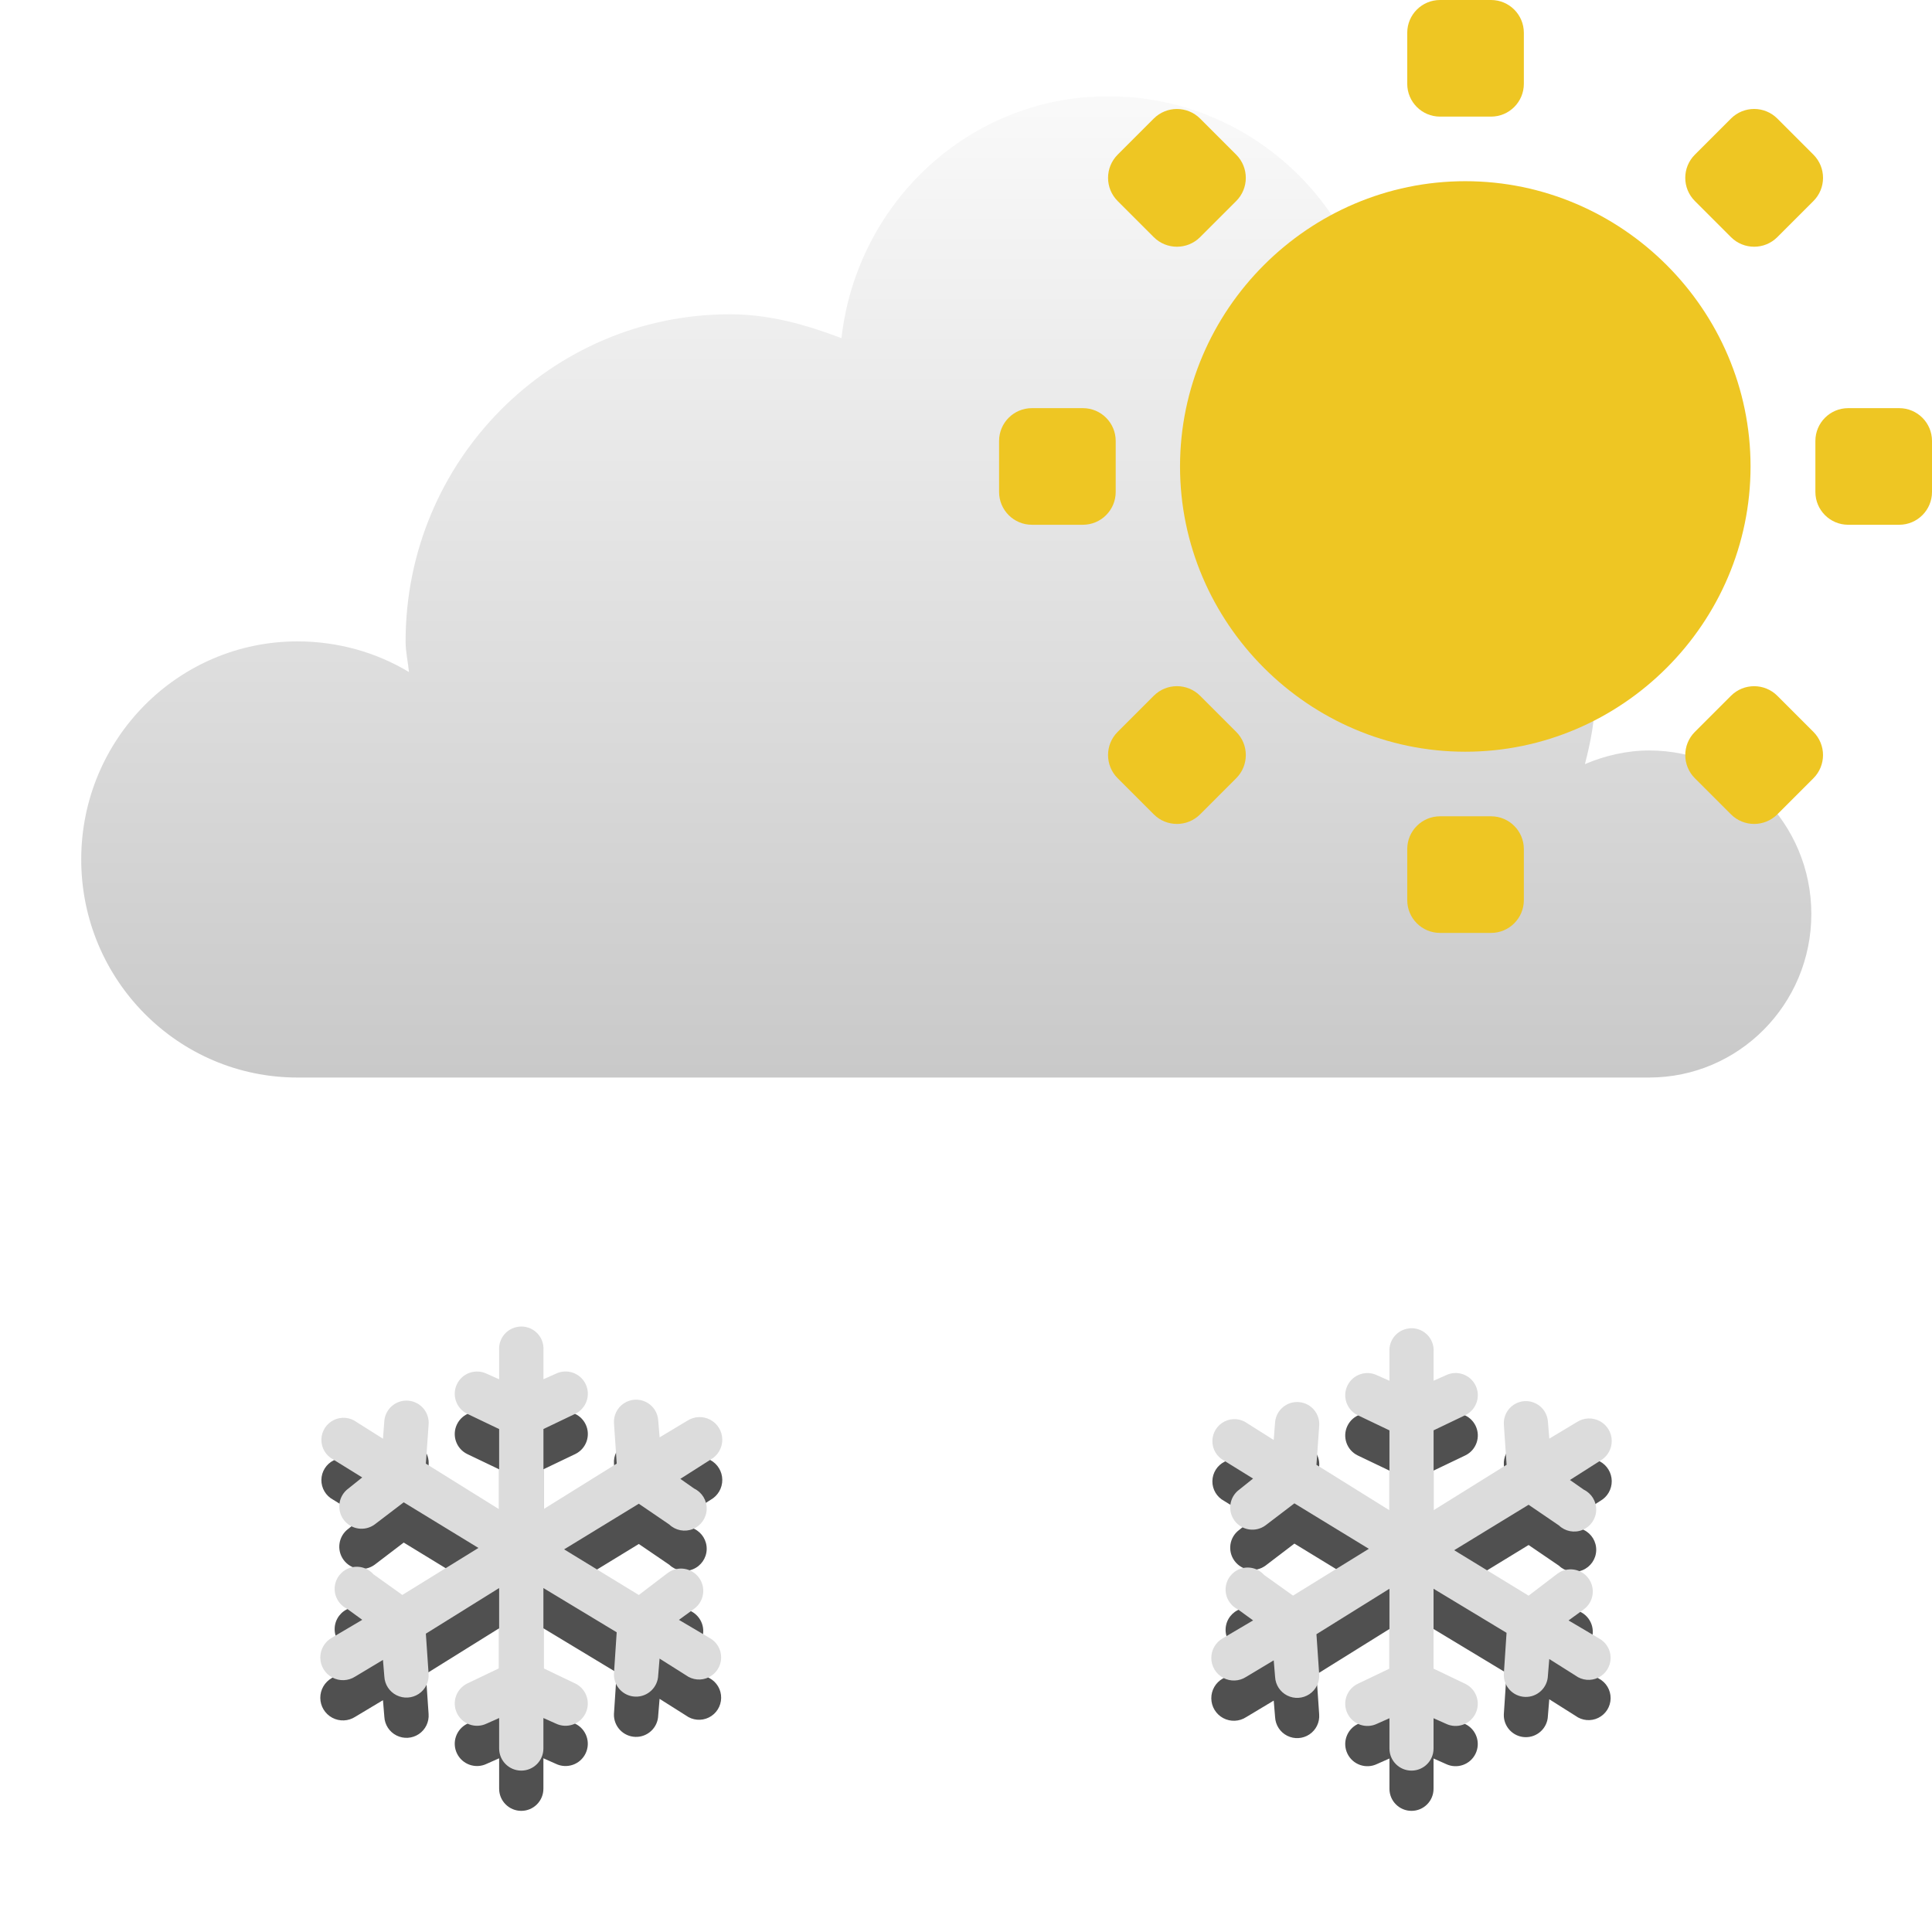
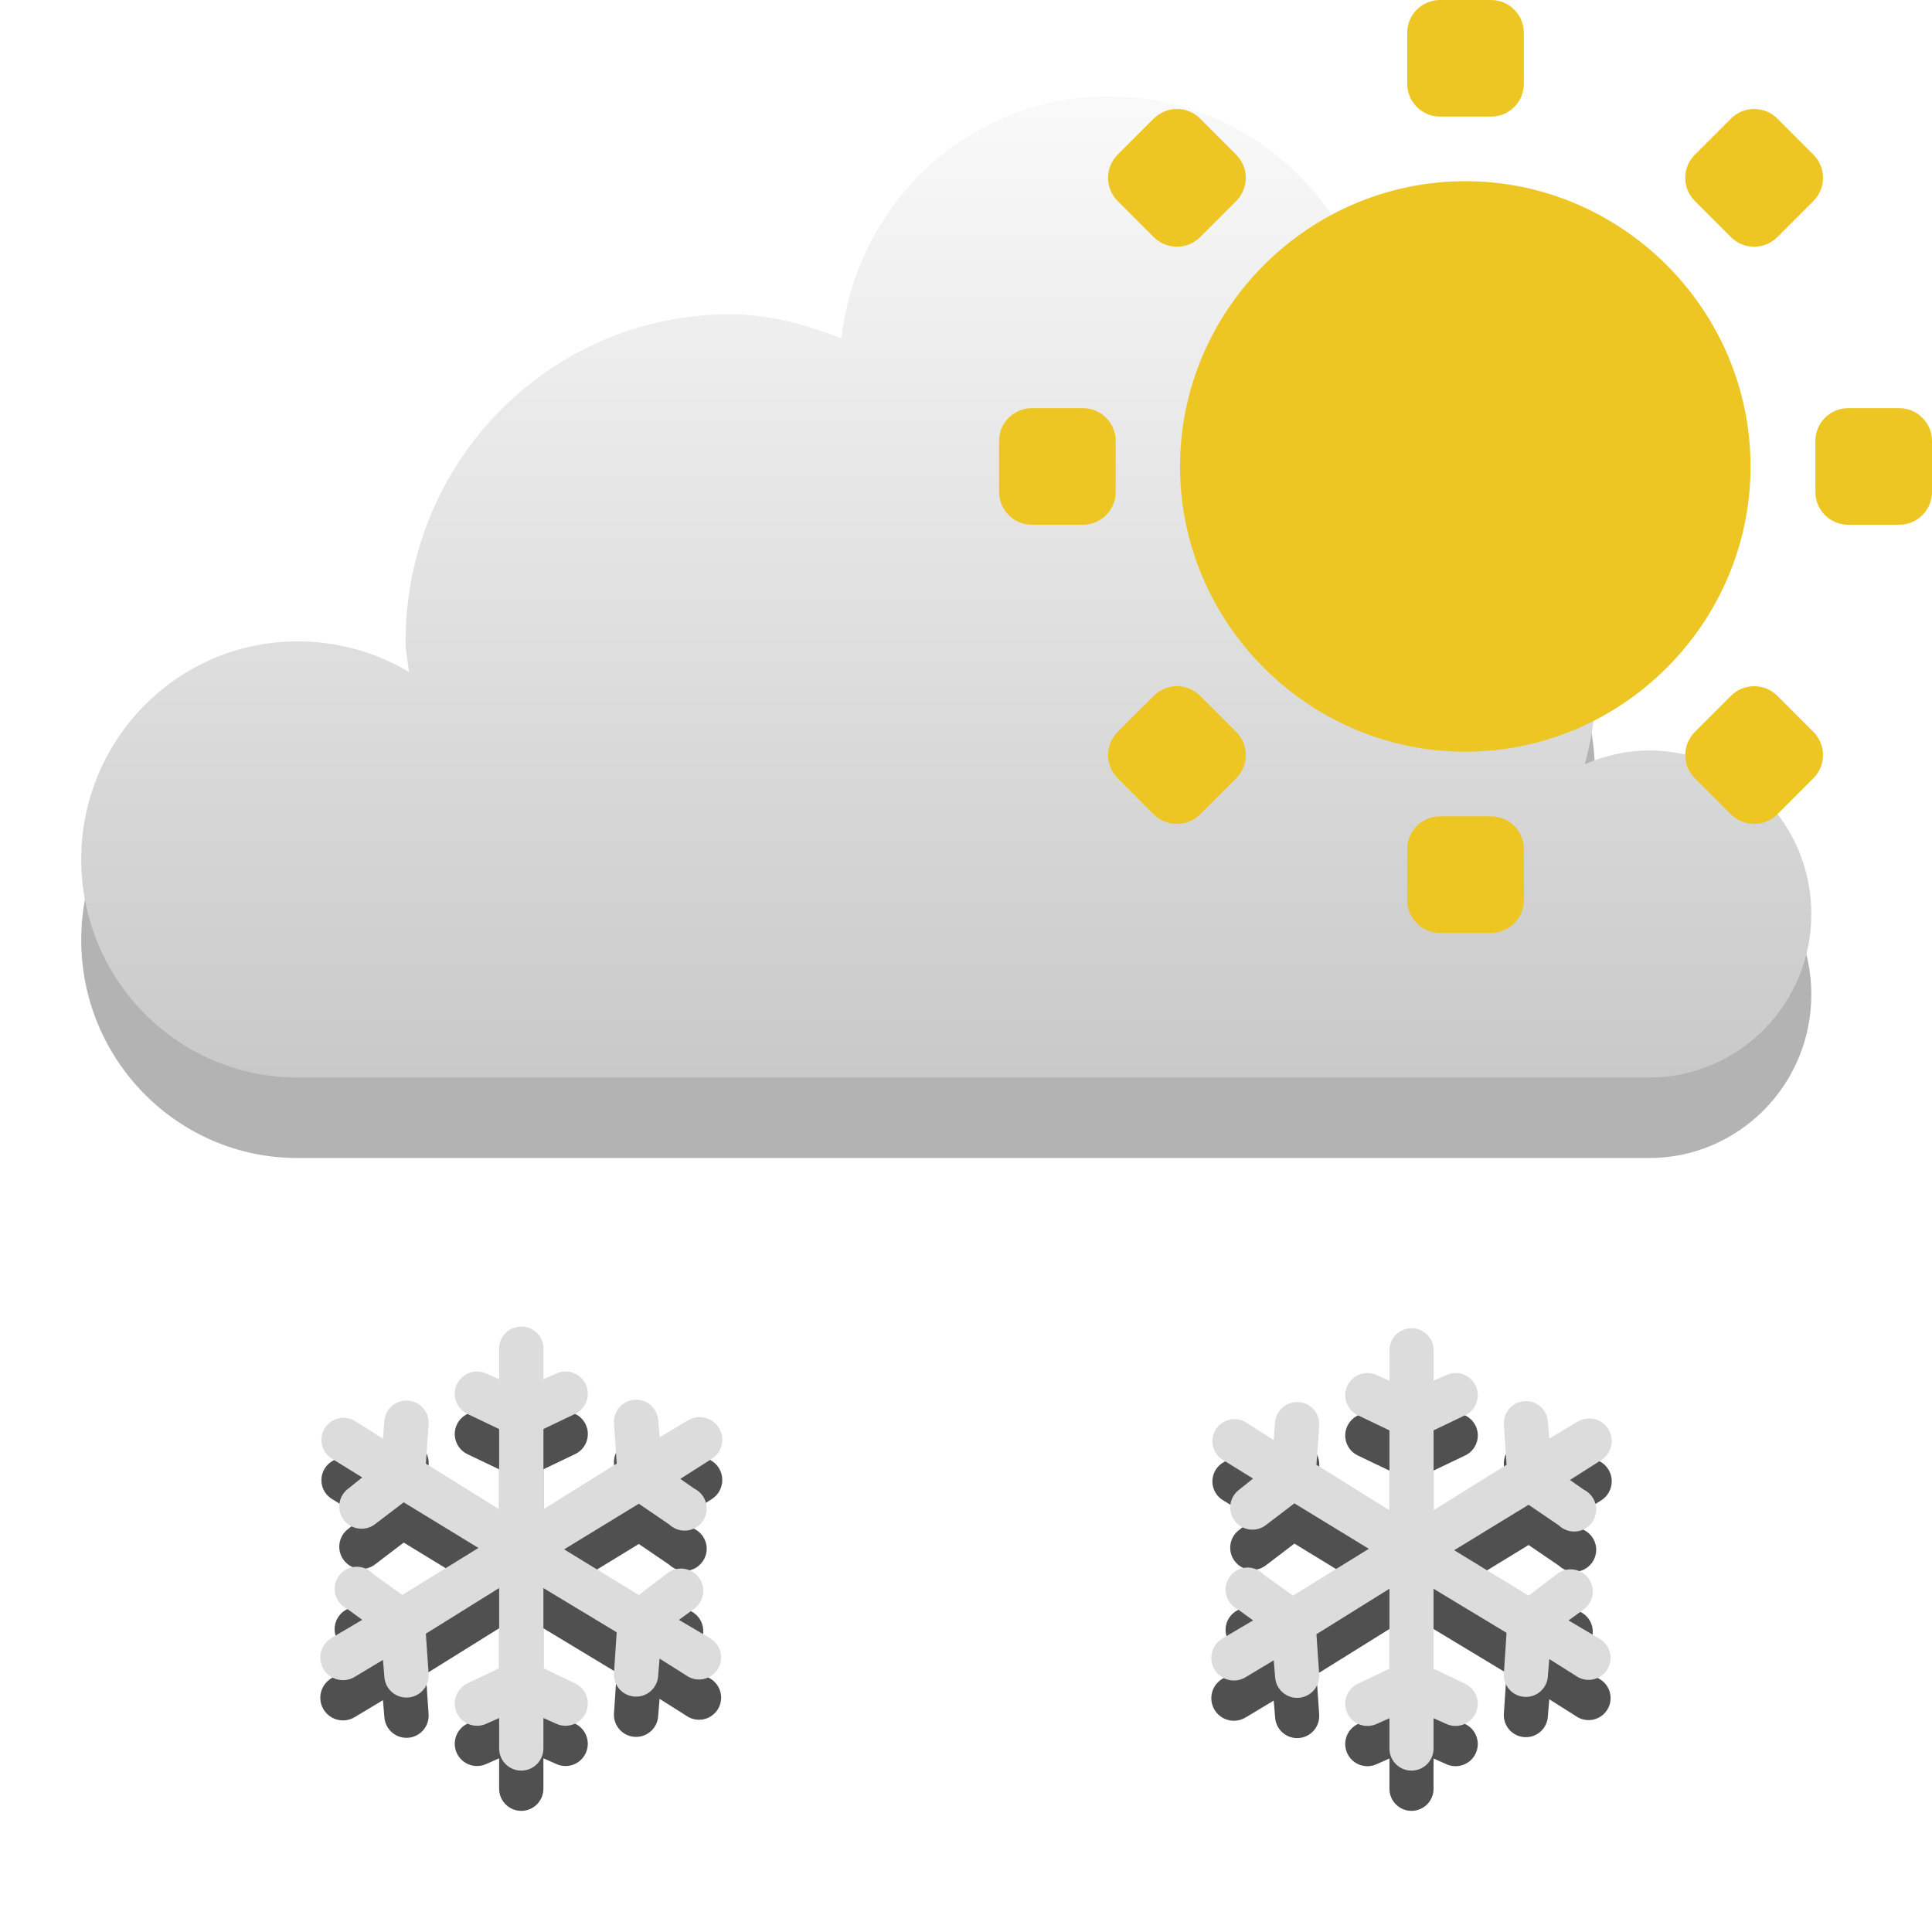
<svg xmlns="http://www.w3.org/2000/svg" xmlns:xlink="http://www.w3.org/1999/xlink" width="48" version="1.1" height="48">
  <defs id="defs7386">
    <linearGradient id="linearGradient3766">
      <stop offset="0" style="stop-color:#fff" id="stop3768" />
      <stop offset="1" style="stop-color:#bebebe" id="stop3770" />
    </linearGradient>
-     <linearGradient gradientTransform="matrix(2.708936,0,0,2.708936,-375.7779,-502.9846)" xlink:href="#linearGradient3766" id="linearGradient3772" y1="276" x1="231" y2="288" x2="231" gradientUnits="userSpaceOnUse" />
+     <linearGradient gradientTransform="matrix(2.708936,0,0,2.708936,-596.7779,-747.9846)" xlink:href="#linearGradient3766" id="linearGradient3772" y1="276" x1="231" y2="288" x2="231" gradientUnits="userSpaceOnUse" />
  </defs>
-   <g id="layer9" transform="translate(-221,-245)">
-     <g style="fill:#505050" id="g4256" transform="translate(0.0274508,0.9999962)">
-       <g id="g4258">
-         <g id="g4260" transform="matrix(1.099577,0,0,1.099577,224.577,271.4333)">
-           <g id="g4262" transform="translate(-241,-277)">
-             <path style="font-family:Sans;text-transform:none;text-indent:0;text-align:start;color:#000;text-decoration-line:none;line-height:normal;stroke:none" id="path4264" d="m 249.438,282.938 a 0.5,0.5 0 0,0 -0.438,0.531 v 0.656 l -.281,-.125 a 0.503,0.503 0 1,0 -0.438,0.906 l .719,.344 v 1.812 l -1.656,-1.031 .062,-.875 a 0.502,0.502 0 1,0 -1,-0.094 l -.031,.406 -.594,-.375 a 0.5,0.5 0 1,0 -0.531,0.844 l .656,.406 -.312,.25 a 0.503,0.503 0 1,0 0.594,0.812 l .656,-.5 1.688,1.031 -1.719,1.062 -.656,-.469 a 0.5,0.5 0 1,0 -0.594,0.781 l .344,.25 -.688,.406 a 0.512,0.512 0 1,0 0.531,0.875 l .625,-.375 .031,.375 a 0.501,0.501 0 1,0 1,-0.062 l -.062,-.906 1.656,-1.031 v 1.812 l -.719,.344 a 0.503,0.503 0 1,0 0.438,0.906 l .281,-.125 v 0.688 a 0.5,0.5 0 1,0 1,0 v -0.688 l .281,.125 a 0.503,0.503 0 1,0 0.438,-0.906 l -.719,-.344 v -1.812 l 1.656,1 -.062,.938 a 0.5,0.5 0 1,0 1,0.031 l .031,-.375 .594,.375 a 0.5,0.5 0 1,0 0.531,-0.844 l -.688,-.406 .344,-.25 a 0.503,0.503 0 1,0 -0.594,-0.812 l -.656,.5 -1.688,-1.031 1.688,-1.031 .688,.469 a 0.5,0.5 0 1,0 0.562,-0.812 l -.312,-.219 .688,-.438 a 0.512,0.512 0 1,0 -0.531,-0.875 l -.625,.375 -.031,-.375 a 0.501,0.501 0 1,0 -1,0.062 l .062,.906 -1.656,1.031 v -1.812 l .719,-.344 a 0.503,0.503 0 1,0 -0.438,-0.906 l -.281,.125 v -0.656 a 0.5,0.5 0 0,0 -0.562,-0.531 z " />
-           </g>
+   <path style="opacity:.3;color:#000" id="path885" d="m 27.538,4.391 c -3.449,0 -6.25,2.636 -6.632,6.01 -0.878,-0.331 -1.778,-0.593 -2.77,-0.593 -4.451,0 -8.059,3.639 -8.059,8.127 0,0.266 0.059,0.503 0.084,0.762 -0.805,-0.486 -1.764,-0.762 -2.77,-0.762 -2.967,0 -5.373,2.426 -5.373,5.418 0,2.992 2.406,5.418 5.373,5.418 h 33.581 c 2.226,0 4.03,-1.819 4.03,-4.063 0,-2.244 -1.804,-4.063 -4.03,-4.063 -0.556,0 -1.113,0.133 -1.595,0.339 0.141,-0.547 0.252,-1.101 0.252,-1.693 0,-3.33 -2.4,-6.036 -5.541,-6.603 0.113,-0.491 0.168,-0.998 0.168,-1.524 0,-3.74 -3.007,-6.772 -6.716,-6.772 z" />
+   <g style="fill:#505050" id="g4256" transform="translate(-220.9726,-244)">
+     <g id="g4258">
+       <g id="g4260" transform="matrix(1.099577,0,0,1.099577,224.577,271.4333)">
+         <g id="g4262" transform="translate(-241,-277)">
+           <path style="line-height:normal;color:#000" id="path4264" d="m 249.438,282.938 a 0.5,0.5 0 0,0 -0.438,0.531 v 0.656 l -.281,-.125 a 0.503,0.503 0 1,0 -0.438,0.906 l .719,.344 v 1.812 l -1.656,-1.031 .062,-.875 a 0.502,0.502 0 1,0 -1,-0.094 l -.031,.406 -.594,-.375 a 0.5,0.5 0 1,0 -0.531,0.844 l .656,.406 -.312,.25 a 0.503,0.503 0 1,0 0.594,0.812 l .656,-.5 1.688,1.031 -1.719,1.062 -.656,-.469 a 0.5,0.5 0 1,0 -0.594,0.781 l .344,.25 -.688,.406 a 0.512,0.512 0 1,0 0.531,0.875 l .625,-.375 .031,.375 a 0.501,0.501 0 1,0 1,-0.062 l -.062,-.906 1.656,-1.031 v 1.812 l -.719,.344 a 0.503,0.503 0 1,0 0.438,0.906 l .281,-.125 v 0.688 a 0.5,0.5 0 1,0 1,0 v -0.688 l .281,.125 a 0.503,0.503 0 1,0 0.438,-0.906 l -.719,-.344 v -1.812 l 1.656,1 -.062,.938 a 0.5,0.5 0 1,0 1,0.031 l .031,-.375 .594,.375 a 0.5,0.5 0 1,0 0.531,-0.844 l -.688,-.406 .344,-.25 a 0.503,0.503 0 1,0 -0.594,-0.812 l -.656,.5 -1.688,-1.031 1.688,-1.031 .688,.469 a 0.5,0.5 0 1,0 0.562,-0.812 l -.312,-.219 .688,-.438 a 0.512,0.512 0 1,0 -0.531,-0.875 l -.625,.375 -.031,-.375 a 0.501,0.501 0 1,0 -1,0.062 l .062,.906 -1.656,1.031 v -1.812 l .719,-.344 a 0.503,0.503 0 1,0 -0.438,-0.906 l -.281,.125 v -0.656 a 0.5,0.5 0 0,0 -0.562,-0.531 z " />
        </g>
-         <g id="g4280" transform="matrix(1.095351,0,0,1.095351,246.7304,271.5008)">
-           <g id="g4282" transform="translate(-241,-277)">
-             <path style="font-family:Sans;text-transform:none;text-indent:0;text-align:start;color:#000;text-decoration-line:none;line-height:normal;stroke:none" id="path4284" d="m 249.438,282.938 a 0.5,0.5 0 0,0 -0.438,0.531 v 0.656 l -.281,-.125 a 0.503,0.503 0 1,0 -0.438,0.906 l .719,.344 v 1.812 l -1.656,-1.031 .062,-.875 a 0.502,0.502 0 1,0 -1,-0.094 l -.031,.406 -.594,-.375 a 0.5,0.5 0 1,0 -0.531,0.844 l .656,.406 -.312,.25 a 0.503,0.503 0 1,0 0.594,0.812 l .656,-.5 1.688,1.031 -1.719,1.062 -.656,-.469 a 0.5,0.5 0 1,0 -0.594,0.781 l .344,.25 -.688,.406 a 0.512,0.512 0 1,0 0.531,0.875 l .625,-.375 .031,.375 a 0.501,0.501 0 1,0 1,-0.062 l -.062,-.906 1.656,-1.031 v 1.812 l -.719,.344 a 0.503,0.503 0 1,0 0.438,0.906 l .281,-.125 v 0.688 a 0.5,0.5 0 1,0 1,0 v -0.688 l .281,.125 a 0.503,0.503 0 1,0 0.438,-0.906 l -.719,-.344 v -1.812 l 1.656,1 -.062,.938 a 0.5,0.5 0 1,0 1,0.031 l .031,-.375 .594,.375 a 0.5,0.5 0 1,0 0.531,-0.844 l -.688,-.406 .344,-.25 a 0.503,0.503 0 1,0 -0.594,-0.812 l -.656,.5 -1.688,-1.031 1.688,-1.031 .688,.469 a 0.5,0.5 0 1,0 0.562,-0.812 l -.312,-.219 .688,-.438 a 0.512,0.512 0 1,0 -0.531,-0.875 l -.625,.375 -.031,-.375 a 0.501,0.501 0 1,0 -1,0.062 l .062,.906 -1.656,1.031 v -1.812 l .719,-.344 a 0.503,0.503 0 1,0 -0.438,-0.906 l -.281,.125 v -0.656 a 0.5,0.5 0 0,0 -0.562,-0.531 z " />
-           </g>
+       </g>
+       <g id="g4280" transform="matrix(1.095351,0,0,1.095351,246.7304,271.5008)">
+         <g id="g4282" transform="translate(-241,-277)">
+           <path style="line-height:normal;color:#000" id="path4284" d="m 249.438,282.938 a 0.5,0.5 0 0,0 -0.438,0.531 v 0.656 l -.281,-.125 a 0.503,0.503 0 1,0 -0.438,0.906 l .719,.344 v 1.812 l -1.656,-1.031 .062,-.875 a 0.502,0.502 0 1,0 -1,-0.094 l -.031,.406 -.594,-.375 a 0.5,0.5 0 1,0 -0.531,0.844 l .656,.406 -.312,.25 a 0.503,0.503 0 1,0 0.594,0.812 l .656,-.5 1.688,1.031 -1.719,1.062 -.656,-.469 a 0.5,0.5 0 1,0 -0.594,0.781 l .344,.25 -.688,.406 a 0.512,0.512 0 1,0 0.531,0.875 l .625,-.375 .031,.375 a 0.501,0.501 0 1,0 1,-0.062 l -.062,-.906 1.656,-1.031 v 1.812 l -.719,.344 a 0.503,0.503 0 1,0 0.438,0.906 l .281,-.125 v 0.688 a 0.5,0.5 0 1,0 1,0 v -0.688 l .281,.125 a 0.503,0.503 0 1,0 0.438,-0.906 l -.719,-.344 v -1.812 l 1.656,1 -.062,.938 a 0.5,0.5 0 1,0 1,0.031 l .031,-.375 .594,.375 a 0.5,0.5 0 1,0 0.531,-0.844 l -.688,-.406 .344,-.25 a 0.503,0.503 0 1,0 -0.594,-0.812 l -.656,.5 -1.688,-1.031 1.688,-1.031 .688,.469 a 0.5,0.5 0 1,0 0.562,-0.812 l -.312,-.219 .688,-.438 a 0.512,0.512 0 1,0 -0.531,-0.875 l -.625,.375 -.031,-.375 a 0.501,0.501 0 1,0 -1,0.062 l .062,.906 -1.656,1.031 v -1.812 l .719,-.344 a 0.503,0.503 0 1,0 -0.438,-0.906 l -.281,.125 v -0.656 a 0.5,0.5 0 0,0 -0.562,-0.531 z " />
        </g>
      </g>
    </g>
-     <path style="fill:url(#linearGradient3772);stroke:none;color:#000;stroke-width:2.4" id="path5094-5-04-4-6-4" d="m 248.538,247.391 c -3.449,0 -6.25,2.636 -6.632,6.01 -0.878,-0.331 -1.778,-0.593 -2.77,-0.593 -4.451,0 -8.059,3.639 -8.059,8.127 0,0.266 0.059,0.503 0.084,0.762 -0.805,-0.486 -1.764,-0.762 -2.77,-0.762 -2.967,0 -5.373,2.426 -5.373,5.418 0,2.992 2.406,5.418 5.373,5.418 h 33.581 c 2.226,0 4.03,-1.819 4.03,-4.063 0,-2.244 -1.804,-4.063 -4.03,-4.063 -0.556,0 -1.113,0.133 -1.595,0.339 0.141,-0.547 0.252,-1.101 0.252,-1.693 0,-3.33 -2.4,-6.036 -5.541,-6.603 0.113,-0.491 0.168,-0.998 0.168,-1.524 0,-3.74 -3.007,-6.772 -6.716,-6.772 z " />
-     <g style="fill:#dcdcdc" id="g3836" transform="translate(0.0274508,0)">
-       <g id="g3814">
-         <g id="g3042" transform="matrix(1.099577,0,0,1.099577,224.577,271.4333)">
-           <g id="layer9-5" transform="translate(-241,-277)">
-             <path style="font-family:Sans;text-transform:none;text-indent:0;text-align:start;color:#000;line-height:normal;stroke:none" id="path7750" d="m 249.438,282.938 a 0.5,0.5 0 0,0 -0.438,0.531 v 0.656 l -.281,-.125 a 0.503,0.503 0 1,0 -0.438,0.906 l .719,.344 v 1.812 l -1.656,-1.031 .062,-.875 a 0.502,0.502 0 1,0 -1,-0.094 l -.031,.406 -.594,-.375 a 0.5,0.5 0 1,0 -0.531,0.844 l .656,.406 -.312,.25 a 0.503,0.503 0 1,0 0.594,0.812 l .656,-.5 1.688,1.031 -1.719,1.062 -.656,-.469 a 0.5,0.5 0 1,0 -0.594,0.781 l .344,.25 -.688,.406 a 0.512,0.512 0 1,0 0.531,0.875 l .625,-.375 .031,.375 a 0.501,0.501 0 1,0 1,-0.062 l -.062,-.906 1.656,-1.031 v 1.812 l -.719,.344 a 0.503,0.503 0 1,0 0.438,0.906 l .281,-.125 v 0.688 a 0.5,0.5 0 1,0 1,0 v -0.688 l .281,.125 a 0.503,0.503 0 1,0 0.438,-0.906 l -.719,-.344 v -1.812 l 1.656,1 -.062,.938 a 0.5,0.5 0 1,0 1,0.031 l .031,-.375 .594,.375 a 0.5,0.5 0 1,0 0.531,-0.844 l -.688,-.406 .344,-.25 a 0.503,0.503 0 1,0 -0.594,-0.812 l -.656,.5 -1.688,-1.031 1.688,-1.031 .688,.469 a 0.5,0.5 0 1,0 0.562,-0.812 l -.312,-.219 .688,-.438 a 0.512,0.512 0 1,0 -0.531,-0.875 l -.625,.375 -.031,-.375 a 0.501,0.501 0 1,0 -1,0.062 l .062,.906 -1.656,1.031 v -1.812 l .719,-.344 a 0.503,0.503 0 1,0 -0.438,-0.906 l -.281,.125 v -0.656 a 0.5,0.5 0 0,0 -0.562,-0.531 z " />
-           </g>
+   </g>
+   <path style="fill:url(#linearGradient3772);color:#000" id="path5094-5-04-4-6-4" d="m 27.538,2.391 c -3.449,0 -6.25,2.636 -6.632,6.01 -0.878,-0.331 -1.778,-0.593 -2.77,-0.593 -4.451,0 -8.059,3.639 -8.059,8.127 0,0.266 0.059,0.503 0.084,0.762 -0.805,-0.486 -1.764,-0.762 -2.77,-0.762 -2.967,0 -5.373,2.426 -5.373,5.418 0,2.992 2.406,5.418 5.373,5.418 h 33.581 c 2.226,0 4.03,-1.819 4.03,-4.063 0,-2.244 -1.804,-4.063 -4.03,-4.063 -0.556,0 -1.113,0.133 -1.595,0.339 0.141,-0.547 0.252,-1.101 0.252,-1.693 0,-3.33 -2.4,-6.036 -5.541,-6.603 0.113,-0.491 0.168,-0.998 0.168,-1.524 0,-3.74 -3.007,-6.772 -6.716,-6.772 z" />
+   <g style="fill:#dcdcdc" id="g3836" transform="translate(-220.9726,-245)">
+     <g id="g3814">
+       <g id="g3042" transform="matrix(1.099577,0,0,1.099577,224.577,271.4333)">
+         <g id="layer9-5" transform="translate(-241,-277)">
+           <path style="line-height:normal;color:#000" id="path7750" d="m 249.438,282.938 a 0.5,0.5 0 0,0 -0.438,0.531 v 0.656 l -.281,-.125 a 0.503,0.503 0 1,0 -0.438,0.906 l .719,.344 v 1.812 l -1.656,-1.031 .062,-.875 a 0.502,0.502 0 1,0 -1,-0.094 l -.031,.406 -.594,-.375 a 0.5,0.5 0 1,0 -0.531,0.844 l .656,.406 -.312,.25 a 0.503,0.503 0 1,0 0.594,0.812 l .656,-.5 1.688,1.031 -1.719,1.062 -.656,-.469 a 0.5,0.5 0 1,0 -0.594,0.781 l .344,.25 -.688,.406 a 0.512,0.512 0 1,0 0.531,0.875 l .625,-.375 .031,.375 a 0.501,0.501 0 1,0 1,-0.062 l -.062,-.906 1.656,-1.031 v 1.812 l -.719,.344 a 0.503,0.503 0 1,0 0.438,0.906 l .281,-.125 v 0.688 a 0.5,0.5 0 1,0 1,0 v -0.688 l .281,.125 a 0.503,0.503 0 1,0 0.438,-0.906 l -.719,-.344 v -1.812 l 1.656,1 -.062,.938 a 0.5,0.5 0 1,0 1,0.031 l .031,-.375 .594,.375 a 0.5,0.5 0 1,0 0.531,-0.844 l -.688,-.406 .344,-.25 a 0.503,0.503 0 1,0 -0.594,-0.812 l -.656,.5 -1.688,-1.031 1.688,-1.031 .688,.469 a 0.5,0.5 0 1,0 0.562,-0.812 l -.312,-.219 .688,-.438 a 0.512,0.512 0 1,0 -0.531,-0.875 l -.625,.375 -.031,-.375 a 0.501,0.501 0 1,0 -1,0.062 l .062,.906 -1.656,1.031 v -1.812 l .719,-.344 a 0.503,0.503 0 1,0 -0.438,-0.906 l -.281,.125 v -0.656 a 0.5,0.5 0 0,0 -0.562,-0.531 z " />
        </g>
-         <g id="g3073" transform="matrix(1.095351,0,0,1.095351,246.7304,271.5008)">
-           <g id="g3075" transform="translate(-241,-277)">
-             <path style="font-family:Sans;text-transform:none;text-indent:0;text-align:start;color:#000;line-height:normal;stroke:none" id="path3077" d="m 249.438,282.938 a 0.5,0.5 0 0,0 -0.438,0.531 v 0.656 l -.281,-.125 a 0.503,0.503 0 1,0 -0.438,0.906 l .719,.344 v 1.812 l -1.656,-1.031 .062,-.875 a 0.502,0.502 0 1,0 -1,-0.094 l -.031,.406 -.594,-.375 a 0.5,0.5 0 1,0 -0.531,0.844 l .656,.406 -.312,.25 a 0.503,0.503 0 1,0 0.594,0.812 l .656,-.5 1.688,1.031 -1.719,1.062 -.656,-.469 a 0.5,0.5 0 1,0 -0.594,0.781 l .344,.25 -.688,.406 a 0.512,0.512 0 1,0 0.531,0.875 l .625,-.375 .031,.375 a 0.501,0.501 0 1,0 1,-0.062 l -.062,-.906 1.656,-1.031 v 1.812 l -.719,.344 a 0.503,0.503 0 1,0 0.438,0.906 l .281,-.125 v 0.688 a 0.5,0.5 0 1,0 1,0 v -0.688 l .281,.125 a 0.503,0.503 0 1,0 0.438,-0.906 l -.719,-.344 v -1.812 l 1.656,1 -.062,.938 a 0.5,0.5 0 1,0 1,0.031 l .031,-.375 .594,.375 a 0.5,0.5 0 1,0 0.531,-0.844 l -.688,-.406 .344,-.25 a 0.503,0.503 0 1,0 -0.594,-0.812 l -.656,.5 -1.688,-1.031 1.688,-1.031 .688,.469 a 0.5,0.5 0 1,0 0.562,-0.812 l -.312,-.219 .688,-.438 a 0.512,0.512 0 1,0 -0.531,-0.875 l -.625,.375 -.031,-.375 a 0.501,0.501 0 1,0 -1,0.062 l .062,.906 -1.656,1.031 v -1.812 l .719,-.344 a 0.503,0.503 0 1,0 -0.438,-0.906 l -.281,.125 v -0.656 a 0.5,0.5 0 0,0 -0.562,-0.531 z " />
-           </g>
+       </g>
+       <g id="g3073" transform="matrix(1.095351,0,0,1.095351,246.7304,271.5008)">
+         <g id="g3075" transform="translate(-241,-277)">
+           <path style="line-height:normal;color:#000" id="path3077" d="m 249.438,282.938 a 0.5,0.5 0 0,0 -0.438,0.531 v 0.656 l -.281,-.125 a 0.503,0.503 0 1,0 -0.438,0.906 l .719,.344 v 1.812 l -1.656,-1.031 .062,-.875 a 0.502,0.502 0 1,0 -1,-0.094 l -.031,.406 -.594,-.375 a 0.5,0.5 0 1,0 -0.531,0.844 l .656,.406 -.312,.25 a 0.503,0.503 0 1,0 0.594,0.812 l .656,-.5 1.688,1.031 -1.719,1.062 -.656,-.469 a 0.5,0.5 0 1,0 -0.594,0.781 l .344,.25 -.688,.406 a 0.512,0.512 0 1,0 0.531,0.875 l .625,-.375 .031,.375 a 0.501,0.501 0 1,0 1,-0.062 l -.062,-.906 1.656,-1.031 v 1.812 l -.719,.344 a 0.503,0.503 0 1,0 0.438,0.906 l .281,-.125 v 0.688 a 0.5,0.5 0 1,0 1,0 v -0.688 l .281,.125 a 0.503,0.503 0 1,0 0.438,-0.906 l -.719,-.344 v -1.812 l 1.656,1 -.062,.938 a 0.5,0.5 0 1,0 1,0.031 l .031,-.375 .594,.375 a 0.5,0.5 0 1,0 0.531,-0.844 l -.688,-.406 .344,-.25 a 0.503,0.503 0 1,0 -0.594,-0.812 l -.656,.5 -1.688,-1.031 1.688,-1.031 .688,.469 a 0.5,0.5 0 1,0 0.562,-0.812 l -.312,-.219 .688,-.438 a 0.512,0.512 0 1,0 -0.531,-0.875 l -.625,.375 -.031,-.375 a 0.501,0.501 0 1,0 -1,0.062 l .062,.906 -1.656,1.031 v -1.812 l .719,-.344 a 0.503,0.503 0 1,0 -0.438,-0.906 l -.281,.125 v -0.656 a 0.5,0.5 0 0,0 -0.562,-0.531 z " />
        </g>
      </g>
    </g>
-     <g id="g4329" transform="matrix(0.5267727,0,0,0.5267727,244.7685,243.9464)">
-       <g id="layer9-6" transform="translate(-81,-245)">
-         <path style="font-family:Sans;text-transform:none;text-indent:0;text-align:start;color:#bebebe;text-decoration-line:none;stroke-width:2.21;line-height:normal;fill:#eec623;stroke:none" id="path7834" d="m 104.988,255.546 c -7.389,0 -13.454,6.065 -13.454,13.454 0,7.389 6.065,13.454 13.454,13.454 7.39,0 13.454,-6.065 13.454,-13.454 0,-7.389 -6.065,-13.454 -13.454,-13.454 z " />
-         <rect width="5.5" x="83" y="266.25" rx="1.547" ry="1.547" height="5.5" style="fill:#eec623;stroke:none;color:#bebebe;stroke-width:2" id="rect4906-43" />
-         <rect width="5.5" x="121.5" y="266.25" rx="1.547" ry="1.547" height="5.5" style="fill:#eec623;stroke:none;color:#bebebe;stroke-width:2" id="rect4906-4-6" />
-         <rect width="5.5" x="247" y="-107.75" rx="1.547" height="5.5" ry="1.547" style="fill:#eec623;stroke:none;color:#bebebe;stroke-width:2" id="rect4107" transform="matrix(0,1,-1,0,0,0)" />
-         <rect width="5.5" x="285.5" y="-107.75" rx="1.547" height="5.5" ry="1.547" style="fill:#eec623;stroke:none;color:#bebebe;stroke-width:2" id="rect4109" transform="matrix(0,1,-1,0,0,0)" />
-         <g style="fill:#eec623;color:#000" id="use4998-8-8" transform="matrix(-1.944544,1.944544,-1.944544,-1.944544,832.2593,650.1305)">
-           <rect width="2" x="81" y="284" rx="0.562" ry="0.562" height="2" style="stroke:none;color:#bebebe;stroke-width:2" id="rect4101" />
-           <rect width="2" x="95" y="284" rx="0.562" ry="0.562" height="2" style="stroke:none;color:#bebebe;stroke-width:2" id="rect4103" />
+   </g>
+   <g id="g4329" transform="matrix(0.5267727,0,0,0.5267727,23.76845,-1.05355)">
+     <g style="fill:#eec623" id="layer9-6" transform="translate(-81,-245)">
+       <g style="color:#bebebe">
+         <path style="line-height:normal" id="path7834" d="m 104.988,255.546 c -7.389,0 -13.454,6.065 -13.454,13.454 0,7.389 6.065,13.454 13.454,13.454 7.39,0 13.454,-6.065 13.454,-13.454 0,-7.389 -6.065,-13.454 -13.454,-13.454 z" />
+         <rect width="5.5" x="83" y="266.25" rx="1.547" height="5.5" id="rect4906-43" />
+         <rect width="5.5" x="121.5" y="266.25" rx="1.547" height="5.5" id="rect4906-4-6" />
+         <rect width="5.5" x="247" y="-107.75" rx="1.547" height="5.5" id="rect4107" transform="rotate(90)" />
+         <rect width="5.5" x="285.5" y="-107.75" rx="1.547" height="5.5" id="rect4109" transform="rotate(90)" />
+         <g id="use4998-8-8" transform="matrix(-1.944544,1.944544,-1.944544,-1.944544,832.2593,650.1305)">
+           <rect width="2" x="81" y="284" rx="0.562" height="2" id="rect4101" />
+           <rect width="2" x="95" y="284" rx="0.562" height="2" id="rect4103" />
        </g>
-         <rect width="5.5" x="242.458" y="113.216" rx="1.547" height="5.5" ry="1.547" style="fill:#eec623;stroke:none;color:#bebebe;stroke-width:2" id="rect4095" transform="matrix(0.7071068,0.7071068,-0.7071068,0.7071068,0,0)" />
-         <rect width="5.5" x="280.958" y="113.216" rx="1.547" height="5.5" ry="1.547" style="fill:#eec623;stroke:none;color:#bebebe;stroke-width:2" id="rect4097" transform="matrix(0.7071068,0.7071068,-0.7071068,0.7071068,0,0)" />
+         <rect width="5.5" x="242.458" y="113.216" rx="1.547" height="5.5" id="rect4095" transform="rotate(45)" />
+         <rect width="5.5" x="280.958" y="113.216" rx="1.547" height="5.5" id="rect4097" transform="rotate(45)" />
      </g>
    </g>
  </g>
</svg>
